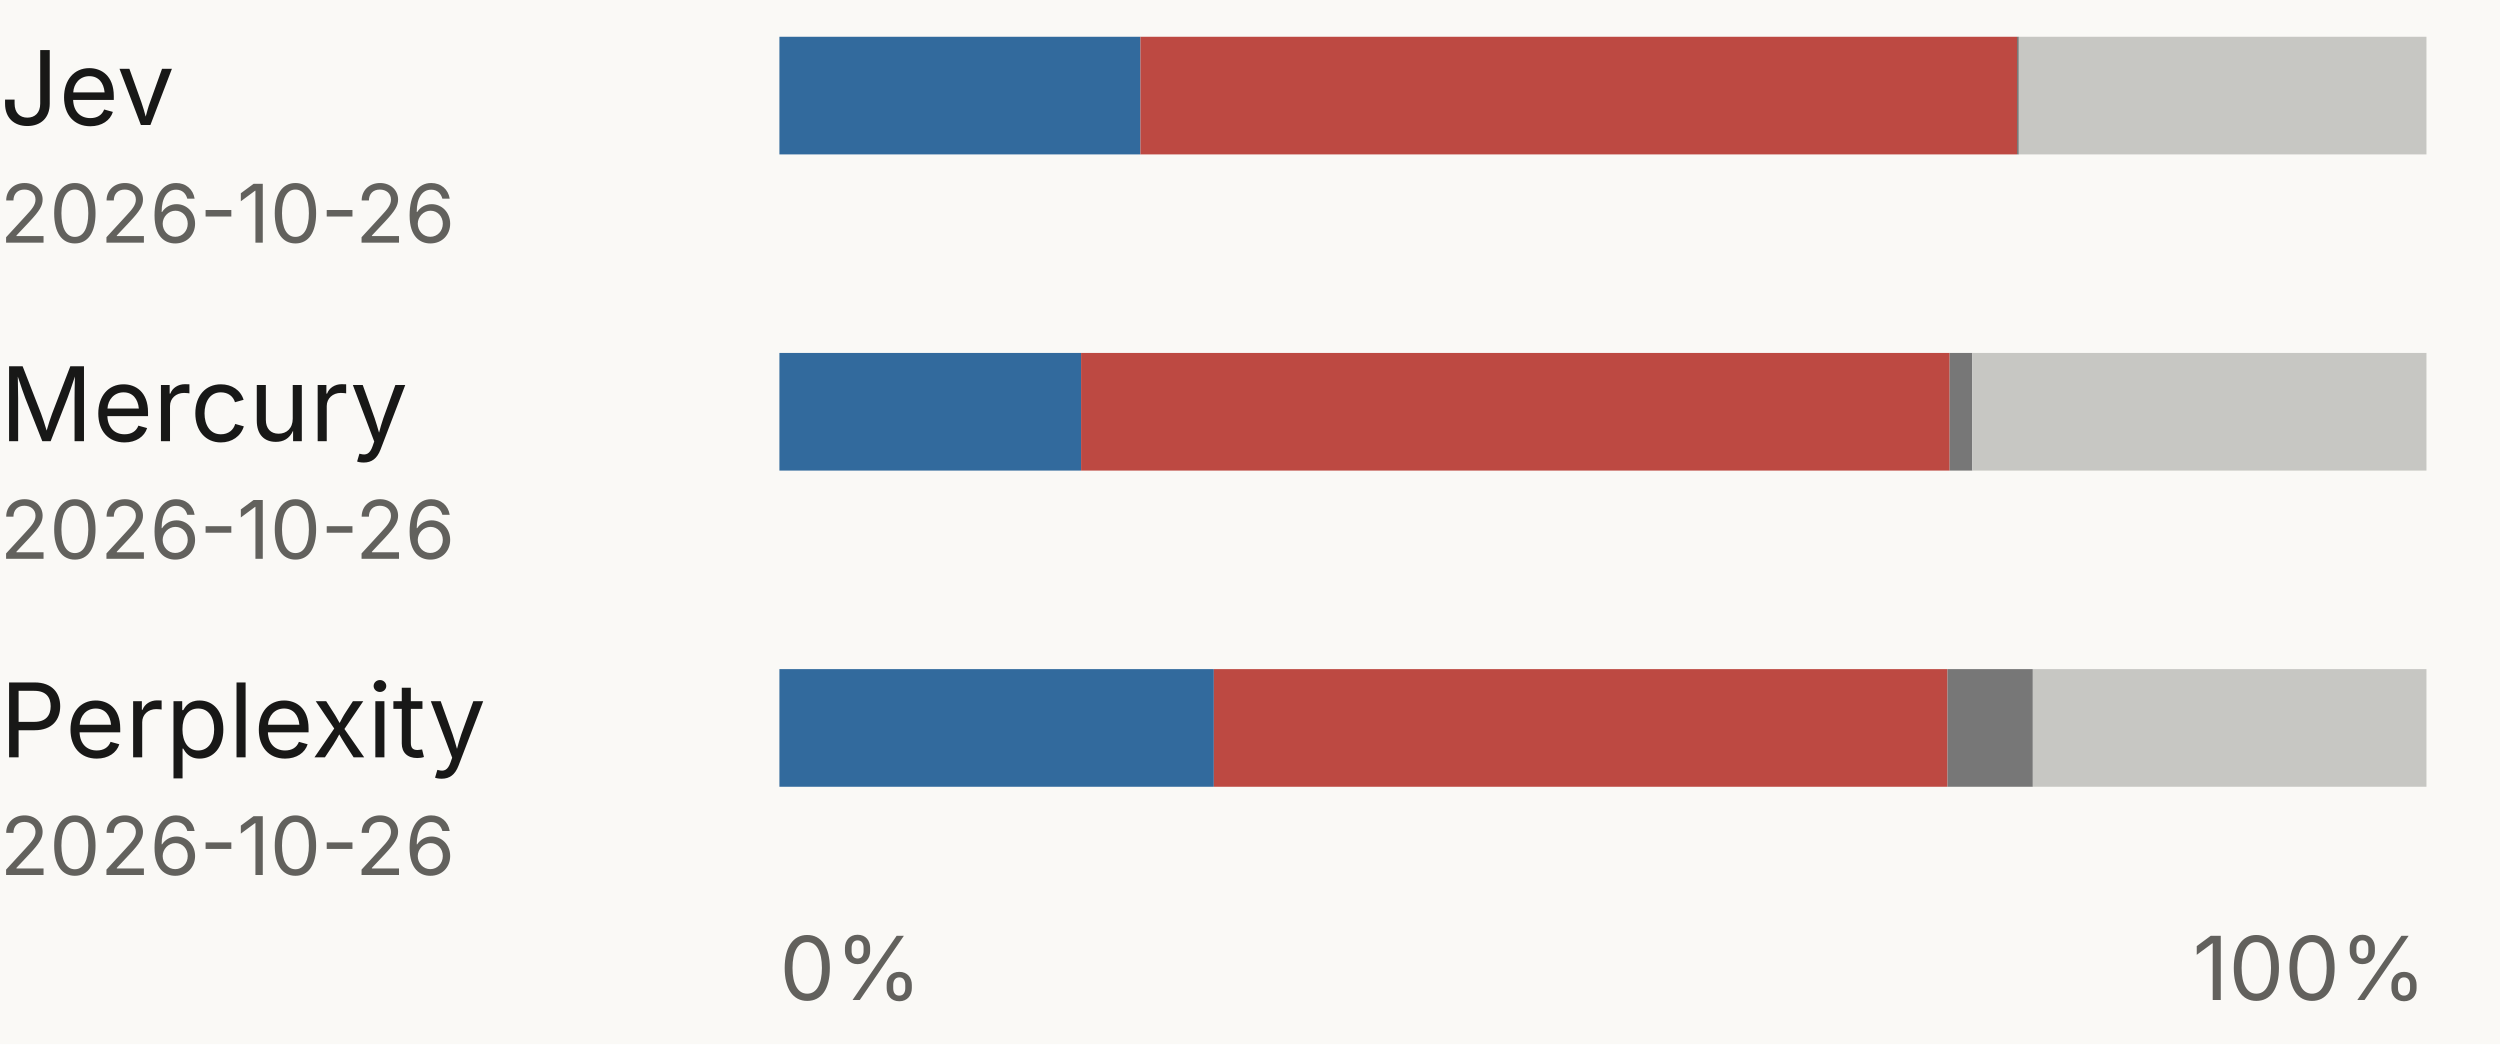
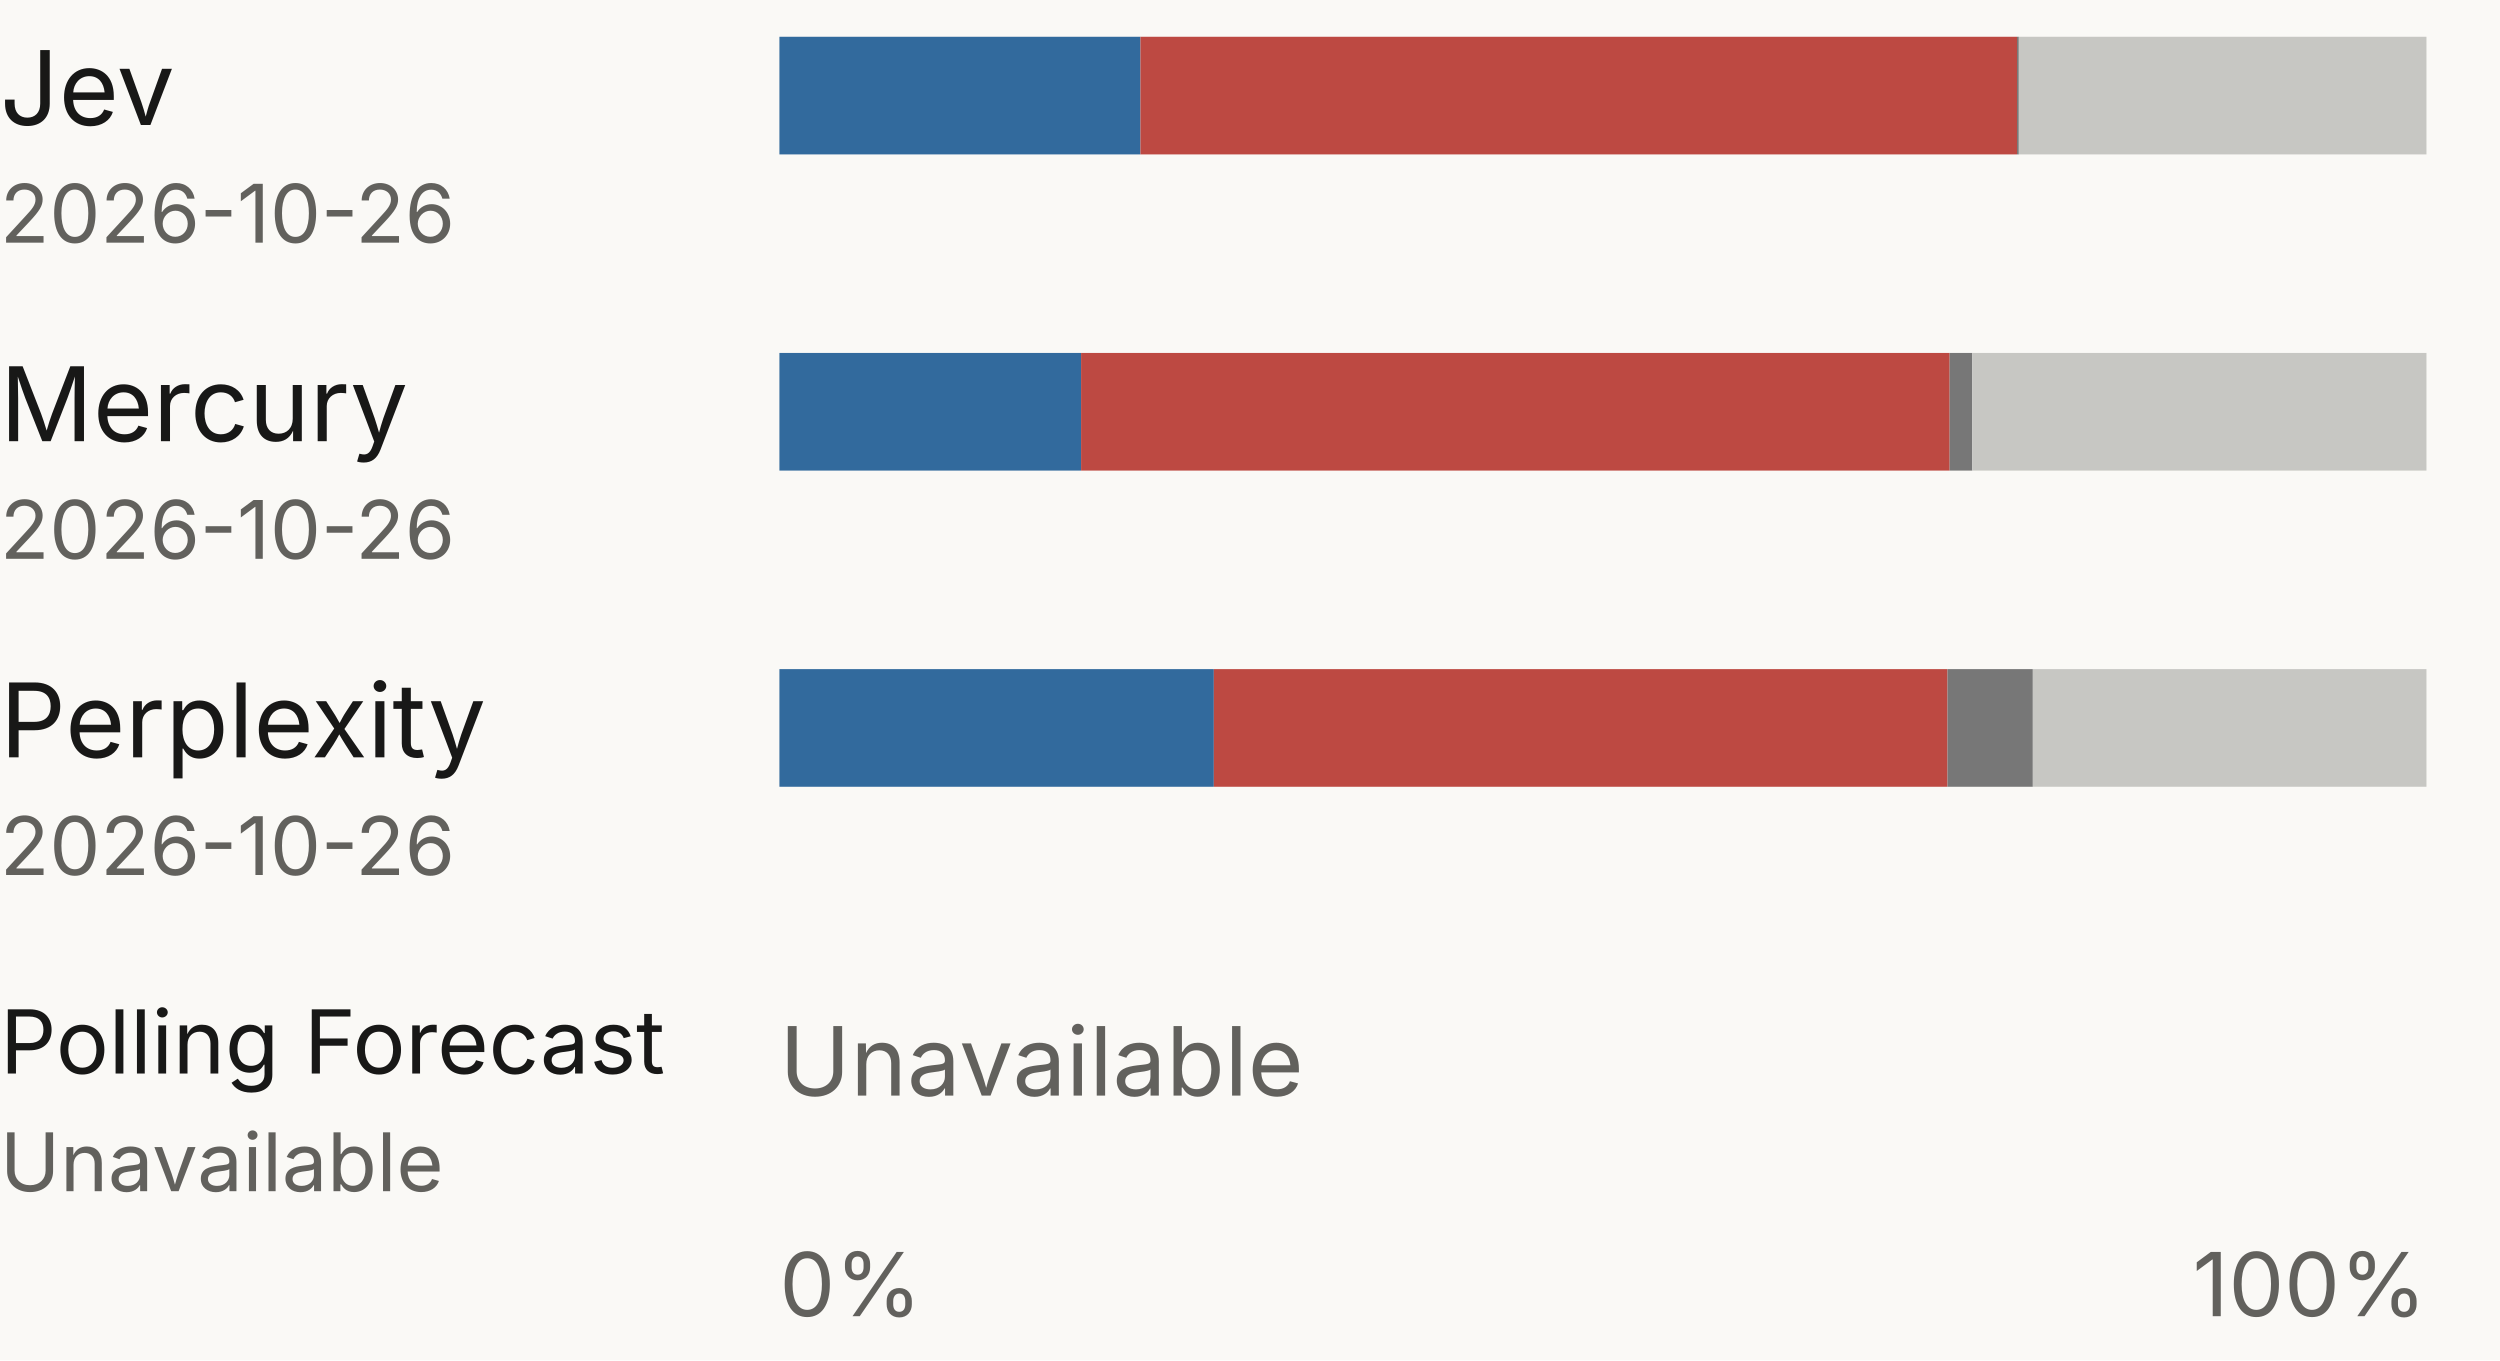
- <svg xmlns="http://www.w3.org/2000/svg" viewBox="0 0 340 142" role="img" aria-label="South Carolina: synthetic response shares by model; unavailable rows are not zeros.">
+ <svg xmlns="http://www.w3.org/2000/svg" viewBox="0 0 340 185" role="img" aria-label="South Carolina: synthetic response shares and implied two-candidate forecast shares; unavailable rows are not zeros.">
  <style>text{font-family:system-ui,-apple-system,"Segoe UI",sans-serif}</style>
-   <rect width="340" height="142" fill="#FAF9F6" />
+   <rect width="340" height="185" fill="#FAF9F6" />
  <text x="0" y="17" font-size="14" fill="#181817" text-anchor="start" font-weight="normal">Jev</text>
  <text x="0" y="33" font-size="11" fill="#62615D" text-anchor="start" font-weight="normal">2026-10-26</text>
  <rect x="106.000" y="5.000" width="49.101" height="16.000" fill="#326A9D" />
  <rect x="155.101" y="5.000" width="119.213" height="16.000" fill="#BD4942" />
  <rect x="274.314" y="5.000" width="0.246" height="16.000" fill="#777777" />
  <rect x="274.560" y="5.000" width="55.440" height="16.000" fill="#C7C7C3" />
  <text x="0" y="60" font-size="14" fill="#181817" text-anchor="start" font-weight="normal">Mercury</text>
  <text x="0" y="76" font-size="11" fill="#62615D" text-anchor="start" font-weight="normal">2026-10-26</text>
  <rect x="106.000" y="48.000" width="41.026" height="16.000" fill="#326A9D" />
  <rect x="147.026" y="48.000" width="118.126" height="16.000" fill="#BD4942" />
  <rect x="265.152" y="48.000" width="3.078" height="16.000" fill="#777777" />
  <rect x="268.230" y="48.000" width="61.770" height="16.000" fill="#C7C7C3" />
  <text x="0" y="103" font-size="14" fill="#181817" text-anchor="start" font-weight="normal">Perplexity</text>
  <text x="0" y="119" font-size="11" fill="#62615D" text-anchor="start" font-weight="normal">2026-10-26</text>
  <rect x="106.000" y="91.000" width="59.082" height="16.000" fill="#326A9D" />
  <rect x="165.082" y="91.000" width="99.780" height="16.000" fill="#BD4942" />
  <rect x="264.862" y="91.000" width="11.603" height="16.000" fill="#777777" />
  <rect x="276.466" y="91.000" width="53.534" height="16.000" fill="#C7C7C3" />
-   <text x="106" y="136" font-size="12" fill="#62615D" text-anchor="start" font-weight="normal">0%</text>
-   <text x="330" y="136" font-size="12" fill="#62615D" text-anchor="end" font-weight="normal">100%</text>
+   <text x="0" y="146" font-size="12" fill="#181817" text-anchor="start" font-weight="normal">Polling Forecast</text>
+   <text x="0" y="162" font-size="11" fill="#62615D" text-anchor="start" font-weight="normal">Unavailable</text>
+   <text x="106" y="149" font-size="13" fill="#62615D" text-anchor="start" font-weight="normal">Unavailable</text>
+   <text x="106" y="179" font-size="12" fill="#62615D" text-anchor="start" font-weight="normal">0%</text>
+   <text x="330" y="179" font-size="12" fill="#62615D" text-anchor="end" font-weight="normal">100%</text>
</svg>
